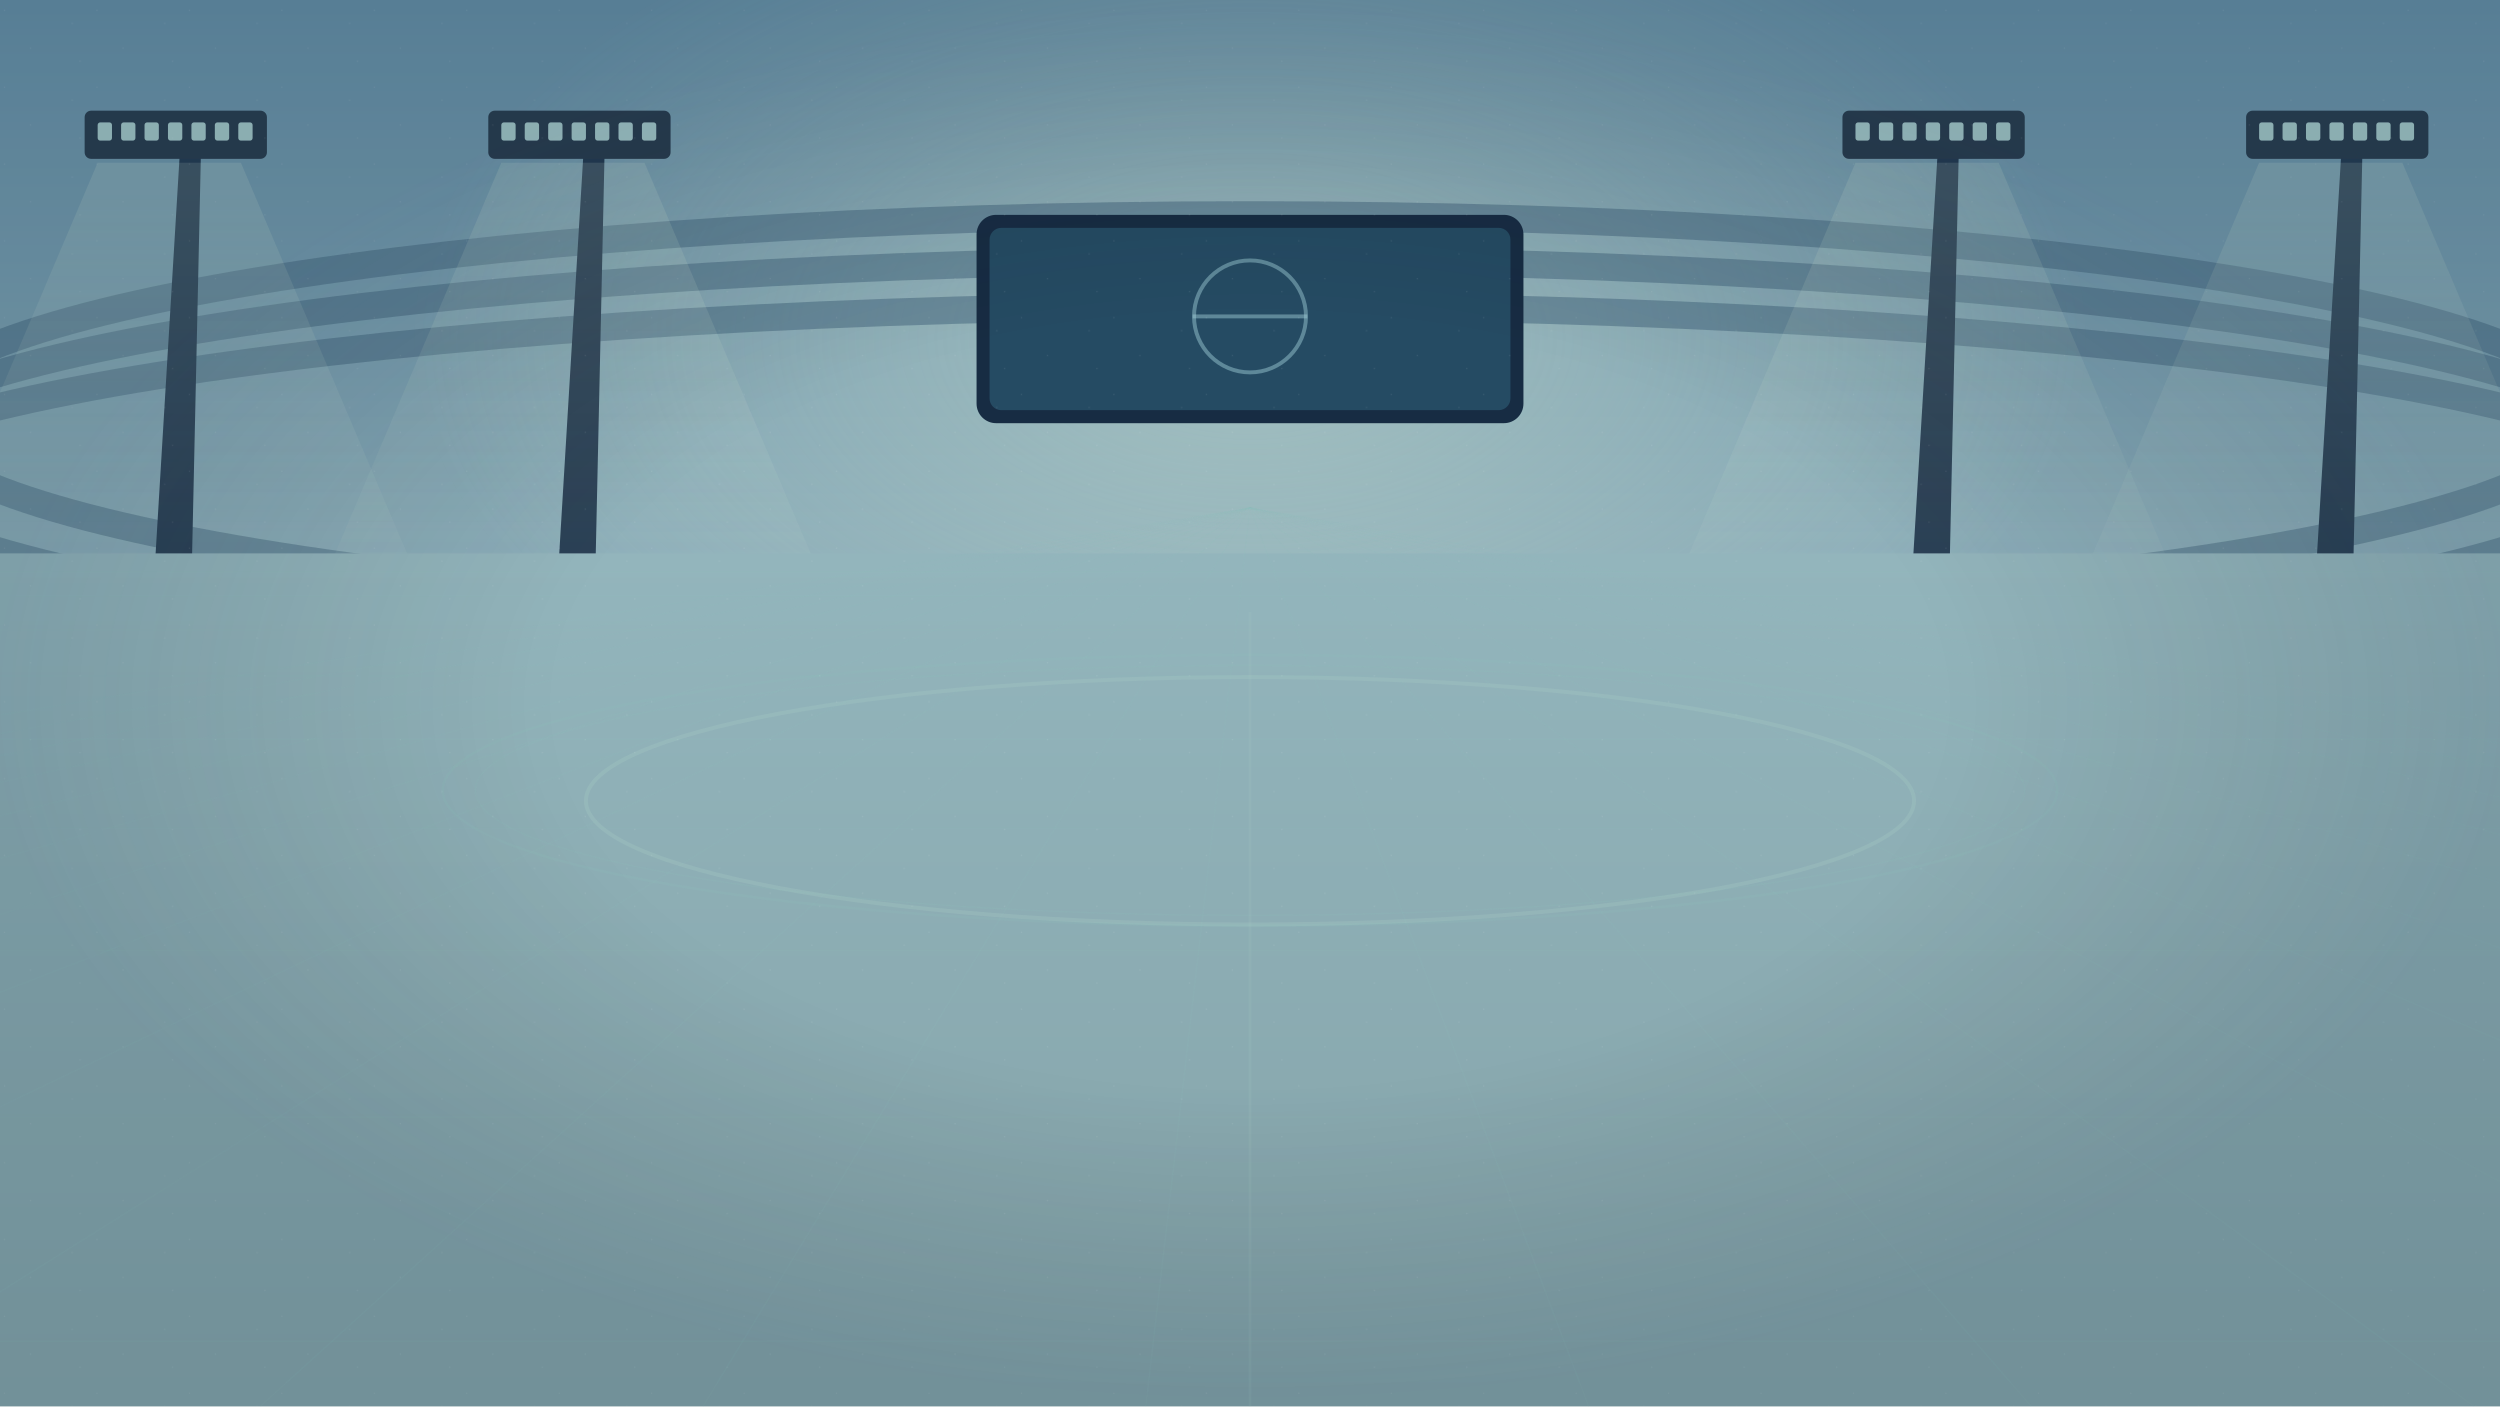
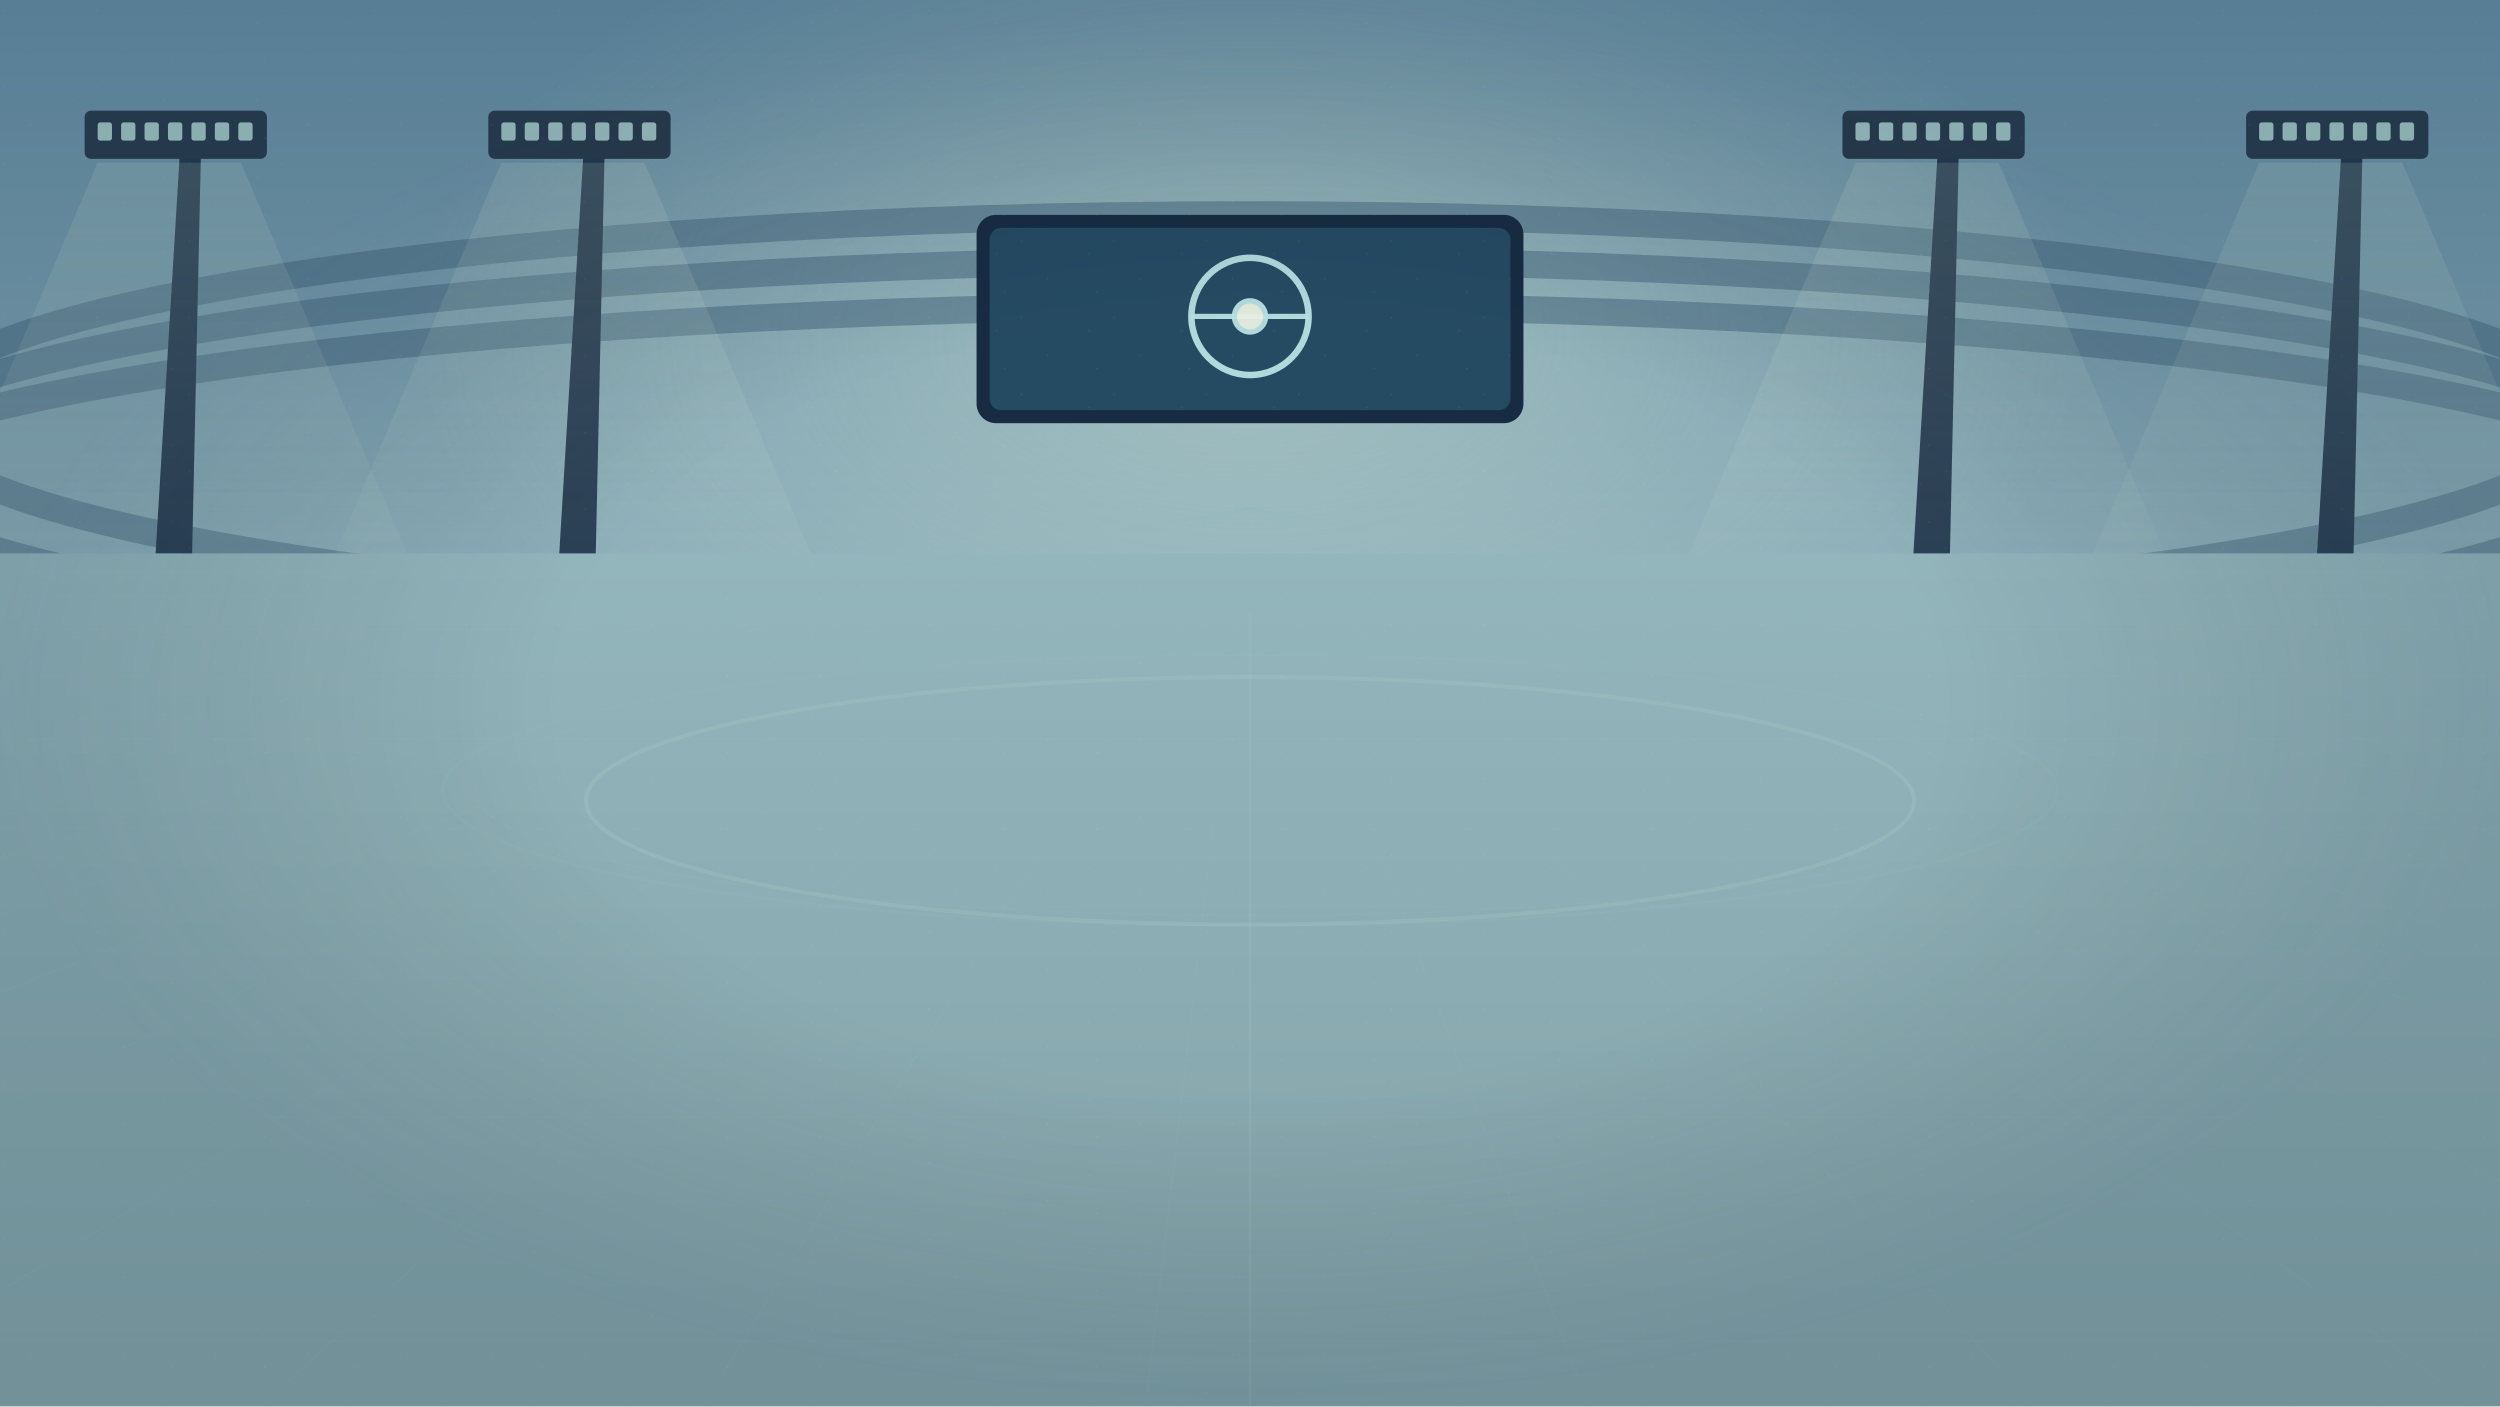
<svg xmlns="http://www.w3.org/2000/svg" viewBox="0 0 1920 1080" fill="none">
  <defs>
    <linearGradient id="sky" x2="0" y2="1">
      <stop stop-color="#648da5" />
      <stop offset="1" stop-color="#bed6d2" />
    </linearGradient>
    <linearGradient id="floor" x2="0" y2="1">
      <stop stop-color="#93b5bc" />
      <stop offset="1" stop-color="#84a3a9" />
    </linearGradient>
    <linearGradient id="stone">
      <stop stop-color="#354c66" />
      <stop offset=".28" stop-color="#6c879d" />
      <stop offset=".58" stop-color="#4c6782" />
      <stop offset="1" stop-color="#334c67" />
    </linearGradient>
    <linearGradient id="beam" x2="0" y2="1">
      <stop stop-color="#e0f1d8" stop-opacity=".22" />
      <stop offset="1" stop-color="#e0f1d8" stop-opacity="0" />
    </linearGradient>
    <radialGradient id="glow">
      <stop stop-color="#e0f1d8" stop-opacity=".38" />
      <stop offset="1" stop-color="#e0f1d8" stop-opacity="0" />
    </radialGradient>
    <radialGradient id="shade">
      <stop offset=".55" stop-color="#000" stop-opacity="0" />
      <stop offset="1" stop-color="#173349" stop-opacity=".17" />
    </radialGradient>
    <pattern id="grain" width="71" height="59" patternUnits="userSpaceOnUse">
      <path d="M3 8h1m19 29h1m31-19h1m5 29h1" stroke="#fff" stroke-opacity=".08" />
    </pattern>
  </defs>
  <rect x="0" y="0" width="1920" height="1080" rx="0" fill="url(#sky)" opacity="1" />
  <ellipse cx="960" cy="260" rx="650" ry="370" fill="url(#glow)" stroke="none" stroke-width="1" opacity="1" />
  <ellipse cx="960" cy="320" rx="1030" ry="155" fill="none" stroke="#42647b" stroke-width="21" opacity="0.5" />
  <ellipse cx="960" cy="355" rx="1070" ry="155" fill="none" stroke="#42647b" stroke-width="21" opacity="0.5" />
  <ellipse cx="960" cy="390" rx="1110" ry="155" fill="none" stroke="#42647b" stroke-width="21" opacity="0.5" />
  <path d="M118 450L140 86H155L147 450Z" fill="#22384f" stroke="none" stroke-width="1" opacity="1" />
  <rect x="65" y="85" width="140" height="37" rx="5" fill="#273a4c" opacity="1" />
  <rect x="75" y="94" width="11" height="14" rx="2" fill="#c1e8e6" opacity="0.8" />
  <rect x="93" y="94" width="11" height="14" rx="2" fill="#c1e8e6" opacity="0.8" />
  <rect x="111" y="94" width="11" height="14" rx="2" fill="#c1e8e6" opacity="0.8" />
  <rect x="129" y="94" width="11" height="14" rx="2" fill="#c1e8e6" opacity="0.8" />
  <rect x="147" y="94" width="11" height="14" rx="2" fill="#c1e8e6" opacity="0.8" />
  <rect x="165" y="94" width="11" height="14" rx="2" fill="#c1e8e6" opacity="0.8" />
  <rect x="183" y="94" width="11" height="14" rx="2" fill="#c1e8e6" opacity="0.8" />
  <polygon points="75,125 185,125 370,560 -110,560" fill="url(#beam)" stroke="none" stroke-width="1" opacity="0.7" />
  <path d="M428 450L450 86H465L457 450Z" fill="#22384f" stroke="none" stroke-width="1" opacity="1" />
  <rect x="375" y="85" width="140" height="37" rx="5" fill="#273a4c" opacity="1" />
  <rect x="385" y="94" width="11" height="14" rx="2" fill="#c1e8e6" opacity="0.8" />
  <rect x="403" y="94" width="11" height="14" rx="2" fill="#c1e8e6" opacity="0.8" />
  <rect x="421" y="94" width="11" height="14" rx="2" fill="#c1e8e6" opacity="0.8" />
  <rect x="439" y="94" width="11" height="14" rx="2" fill="#c1e8e6" opacity="0.8" />
  <rect x="457" y="94" width="11" height="14" rx="2" fill="#c1e8e6" opacity="0.8" />
  <rect x="475" y="94" width="11" height="14" rx="2" fill="#c1e8e6" opacity="0.8" />
  <rect x="493" y="94" width="11" height="14" rx="2" fill="#c1e8e6" opacity="0.8" />
  <polygon points="385,125 495,125 680,560 200,560" fill="url(#beam)" stroke="none" stroke-width="1" opacity="0.7" />
  <path d="M1468 450L1490 86H1505L1497 450Z" fill="#22384f" stroke="none" stroke-width="1" opacity="1" />
  <rect x="1415" y="85" width="140" height="37" rx="5" fill="#273a4c" opacity="1" />
  <rect x="1425" y="94" width="11" height="14" rx="2" fill="#c1e8e6" opacity="0.8" />
  <rect x="1443" y="94" width="11" height="14" rx="2" fill="#c1e8e6" opacity="0.8" />
  <rect x="1461" y="94" width="11" height="14" rx="2" fill="#c1e8e6" opacity="0.8" />
  <rect x="1479" y="94" width="11" height="14" rx="2" fill="#c1e8e6" opacity="0.8" />
  <rect x="1497" y="94" width="11" height="14" rx="2" fill="#c1e8e6" opacity="0.8" />
  <rect x="1515" y="94" width="11" height="14" rx="2" fill="#c1e8e6" opacity="0.8" />
  <rect x="1533" y="94" width="11" height="14" rx="2" fill="#c1e8e6" opacity="0.8" />
  <polygon points="1425,125 1535,125 1720,560 1240,560" fill="url(#beam)" stroke="none" stroke-width="1" opacity="0.7" />
  <path d="M1778 450L1800 86H1815L1807 450Z" fill="#22384f" stroke="none" stroke-width="1" opacity="1" />
  <rect x="1725" y="85" width="140" height="37" rx="5" fill="#273a4c" opacity="1" />
  <rect x="1735" y="94" width="11" height="14" rx="2" fill="#c1e8e6" opacity="0.8" />
  <rect x="1753" y="94" width="11" height="14" rx="2" fill="#c1e8e6" opacity="0.8" />
  <rect x="1771" y="94" width="11" height="14" rx="2" fill="#c1e8e6" opacity="0.8" />
  <rect x="1789" y="94" width="11" height="14" rx="2" fill="#c1e8e6" opacity="0.8" />
  <rect x="1807" y="94" width="11" height="14" rx="2" fill="#c1e8e6" opacity="0.8" />
  <rect x="1825" y="94" width="11" height="14" rx="2" fill="#c1e8e6" opacity="0.8" />
  <rect x="1843" y="94" width="11" height="14" rx="2" fill="#c1e8e6" opacity="0.8" />
  <polygon points="1735,125 1845,125 2030,560 1550,560" fill="url(#beam)" stroke="none" stroke-width="1" opacity="0.7" />
  <rect x="750" y="165" width="420" height="160" rx="15" fill="#172c43" opacity="1" />
  <rect x="760" y="175" width="400" height="140" rx="9" fill="#254b63" opacity="1" />
-   <circle cx="960" cy="243" r="43" fill="none" stroke="#97c5d0" stroke-width="3" opacity="0.5" />
-   <path d="M916 243 L1004 243" stroke="#97c5d0" stroke-width="3" opacity="0.5" fill="none" />
+   <circle cx="960" cy="243" r="45" fill="none" stroke="#b8e0e2" stroke-width="5" opacity="0.95" />
+   <path d="M915 243 L1005 243" stroke="#b8e0e2" stroke-width="4" opacity="0.95" fill="none" />
+   <circle cx="960" cy="243" r="12" fill="#e9eee1" stroke="#b8e0e2" stroke-width="4" opacity="0.95" />
  <rect x="0" y="425" width="1920" height="655" rx="0" fill="url(#floor)" opacity="1" />
  <path d="M960 390 L-3200 1080" stroke="#8bbcb9" stroke-width="1" opacity="0.13" fill="none" />
  <path d="M960 390 L-2860 1080" stroke="#8bbcb9" stroke-width="1" opacity="0.13" fill="none" />
  <path d="M960 390 L-2520 1080" stroke="#8bbcb9" stroke-width="1" opacity="0.13" fill="none" />
  <path d="M960 390 L-2180 1080" stroke="#8bbcb9" stroke-width="1" opacity="0.13" fill="none" />
  <path d="M960 390 L-1840 1080" stroke="#8bbcb9" stroke-width="1" opacity="0.13" fill="none" />
  <path d="M960 390 L-1500 1080" stroke="#8bbcb9" stroke-width="1" opacity="0.13" fill="none" />
  <path d="M960 390 L-1160 1080" stroke="#8bbcb9" stroke-width="1" opacity="0.13" fill="none" />
  <path d="M960 390 L-820 1080" stroke="#8bbcb9" stroke-width="1" opacity="0.13" fill="none" />
  <path d="M960 390 L-480 1080" stroke="#8bbcb9" stroke-width="1" opacity="0.13" fill="none" />
  <path d="M960 390 L-140 1080" stroke="#8bbcb9" stroke-width="1" opacity="0.13" fill="none" />
  <path d="M960 390 L200 1080" stroke="#8bbcb9" stroke-width="1" opacity="0.13" fill="none" />
  <path d="M960 390 L540 1080" stroke="#8bbcb9" stroke-width="1" opacity="0.13" fill="none" />
  <path d="M960 390 L880 1080" stroke="#8bbcb9" stroke-width="1" opacity="0.13" fill="none" />
  <path d="M960 390 L1220 1080" stroke="#8bbcb9" stroke-width="1" opacity="0.13" fill="none" />
  <path d="M960 390 L1560 1080" stroke="#8bbcb9" stroke-width="1" opacity="0.13" fill="none" />
  <path d="M960 390 L1900 1080" stroke="#8bbcb9" stroke-width="1" opacity="0.13" fill="none" />
  <path d="M960 390 L2240 1080" stroke="#8bbcb9" stroke-width="1" opacity="0.13" fill="none" />
  <path d="M960 390 L2580 1080" stroke="#8bbcb9" stroke-width="1" opacity="0.13" fill="none" />
  <path d="M960 390 L2920 1080" stroke="#8bbcb9" stroke-width="1" opacity="0.13" fill="none" />
  <path d="M960 390 L3260 1080" stroke="#8bbcb9" stroke-width="1" opacity="0.13" fill="none" />
  <path d="M960 390 L3600 1080" stroke="#8bbcb9" stroke-width="1" opacity="0.13" fill="none" />
  <path d="M960 390 L3940 1080" stroke="#8bbcb9" stroke-width="1" opacity="0.13" fill="none" />
  <path d="M960 390 L4280 1080" stroke="#8bbcb9" stroke-width="1" opacity="0.13" fill="none" />
  <path d="M960 390 L4620 1080" stroke="#8bbcb9" stroke-width="1" opacity="0.13" fill="none" />
  <path d="M960 390 L4960 1080" stroke="#8bbcb9" stroke-width="1" opacity="0.13" fill="none" />
  <path d="M0 439 L1920 439" stroke="#8bbcb9" stroke-width="1" opacity="0.14" fill="none" />
  <path d="M0 458 L1920 458" stroke="#8bbcb9" stroke-width="1" opacity="0.14" fill="none" />
  <path d="M0 484 L1920 484" stroke="#8bbcb9" stroke-width="1" opacity="0.14" fill="none" />
  <path d="M0 519 L1920 519" stroke="#8bbcb9" stroke-width="1" opacity="0.14" fill="none" />
  <path d="M0 568 L1920 568" stroke="#8bbcb9" stroke-width="1" opacity="0.14" fill="none" />
  <path d="M0 636 L1920 636" stroke="#8bbcb9" stroke-width="1" opacity="0.14" fill="none" />
  <path d="M0 730 L1920 730" stroke="#8bbcb9" stroke-width="1" opacity="0.14" fill="none" />
  <path d="M0 858 L1920 858" stroke="#8bbcb9" stroke-width="1" opacity="0.14" fill="none" />
  <path d="M0 1030 L1920 1030" stroke="#8bbcb9" stroke-width="1" opacity="0.14" fill="none" />
  <ellipse cx="960" cy="607" rx="620" ry="104" fill="none" stroke="#8bbcb9" stroke-width="2" opacity="0.2" />
  <ellipse cx="960" cy="607" rx="595" ry="96" fill="none" stroke="#8bbcb9" stroke-width="1" opacity="0.18" />
  <ellipse cx="960" cy="615" rx="510" ry="95" fill="none" stroke="#a5c9c3" stroke-width="3" opacity="0.3" />
  <path d="M960 470 L960 1080" stroke="#a5c9c3" stroke-width="2" opacity="0.15" fill="none" />
  <rect x="0" y="0" width="1920" height="1080" rx="0" fill="url(#grain)" opacity="1" />
  <rect x="0" y="0" width="1920" height="1080" rx="0" fill="url(#shade)" opacity="1" />
</svg>
